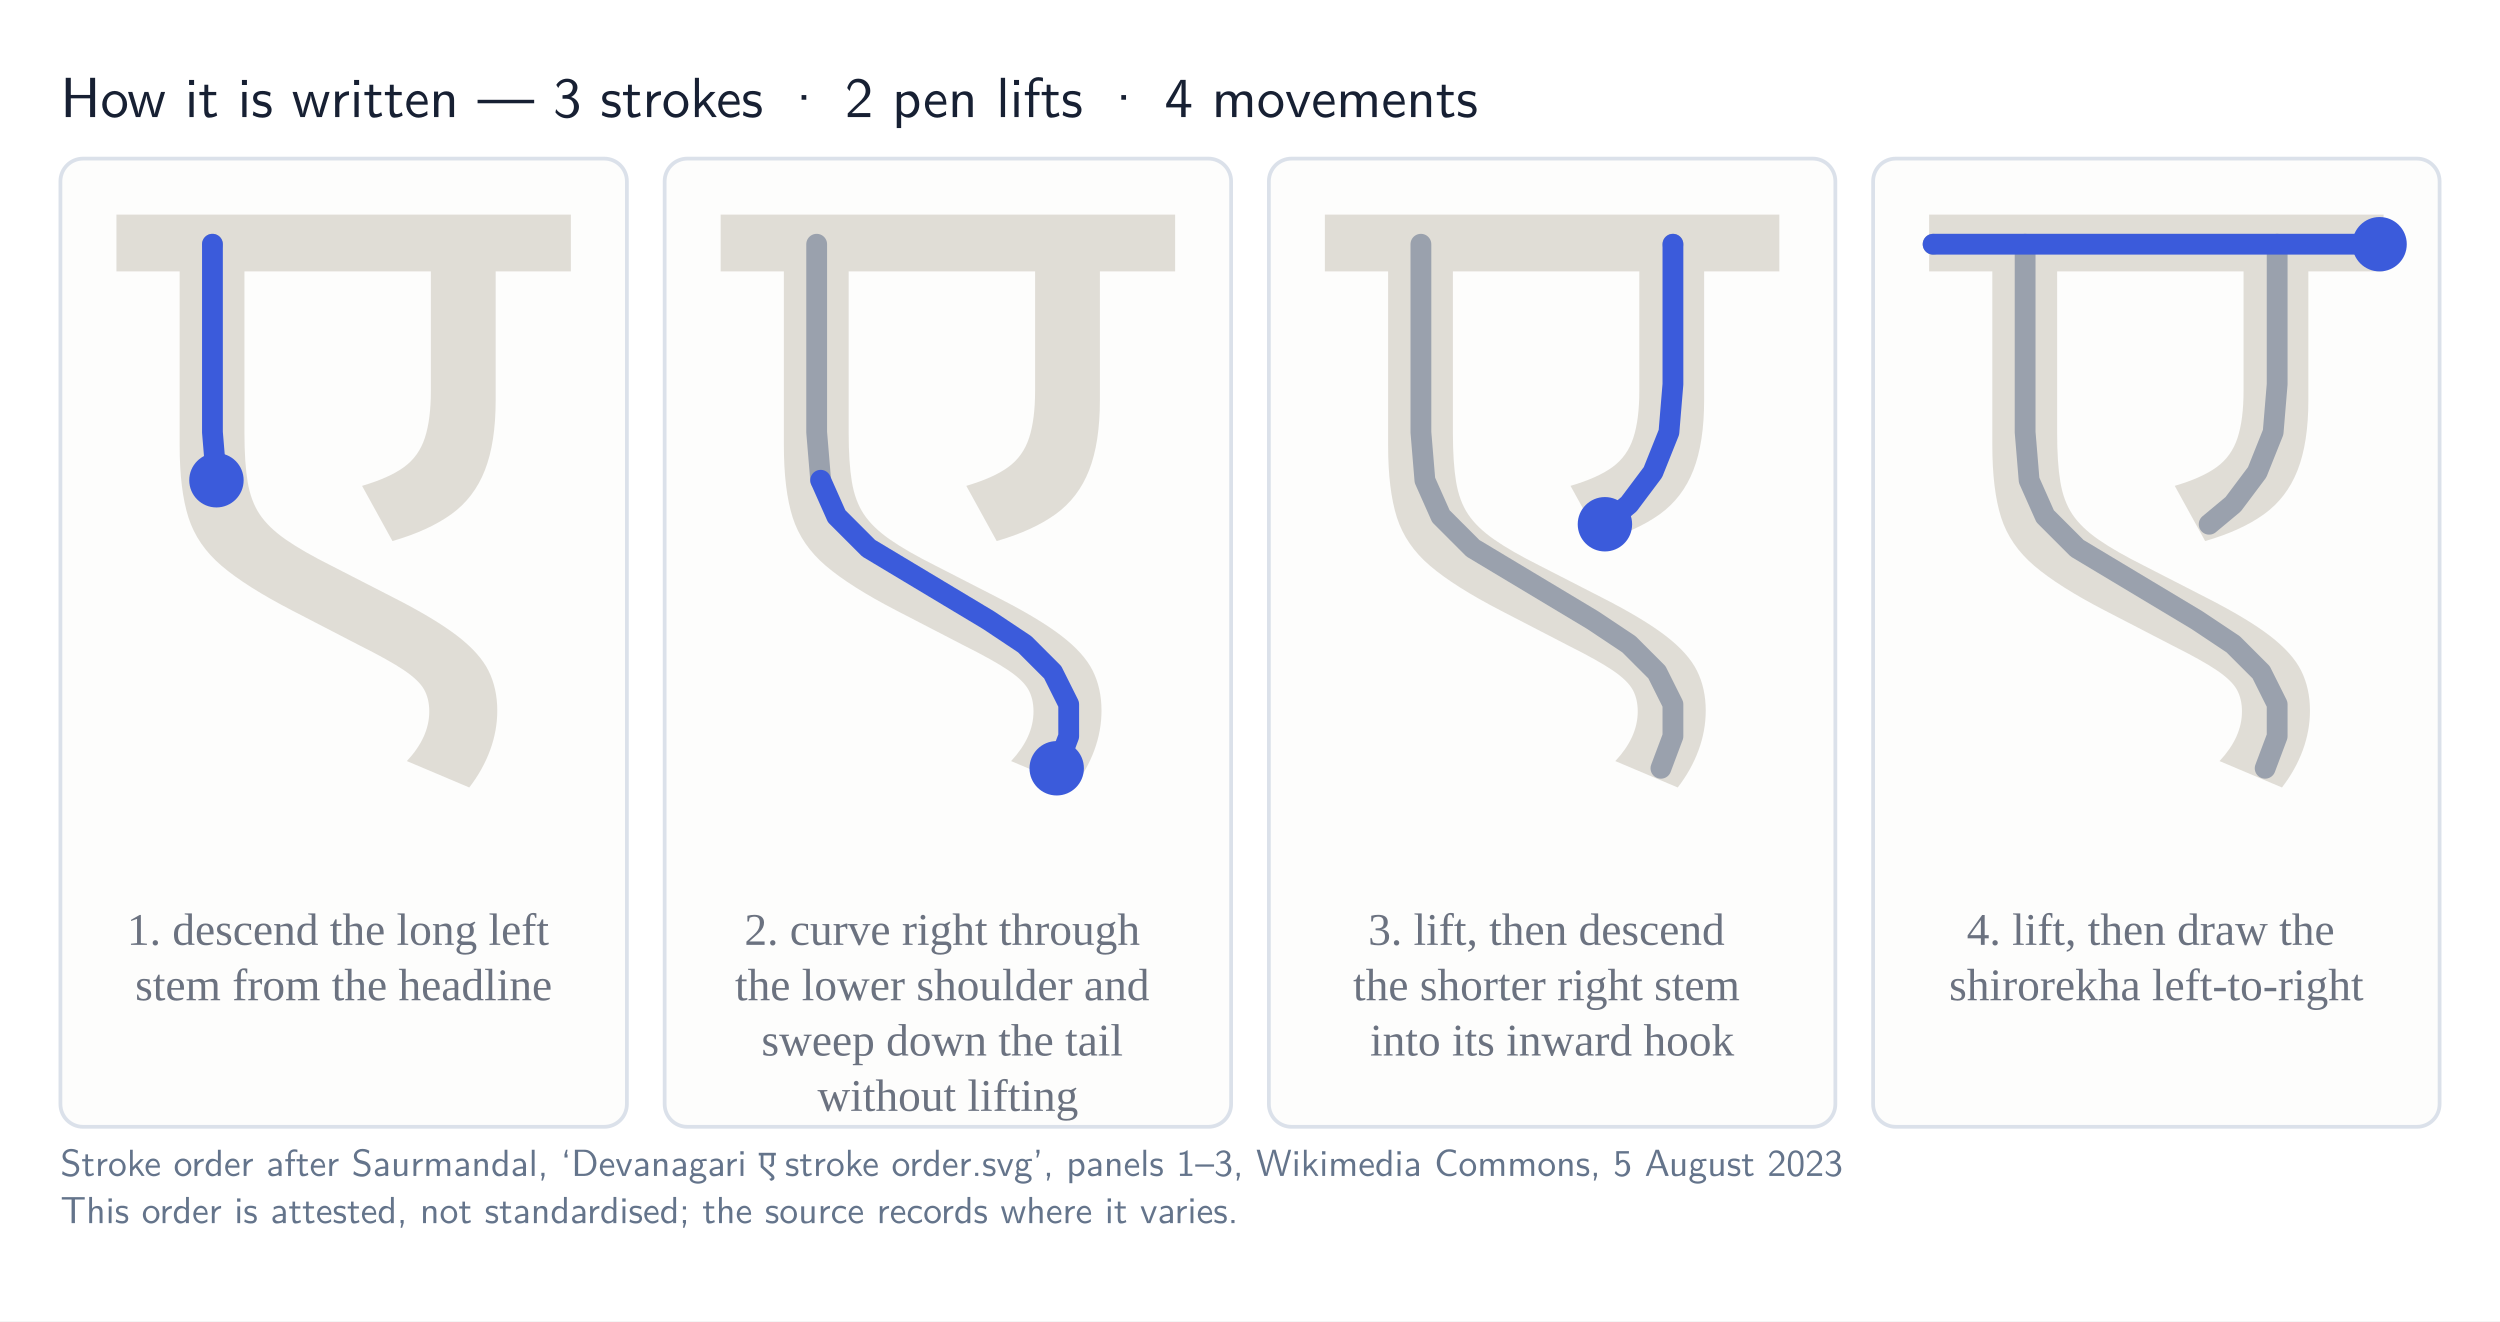
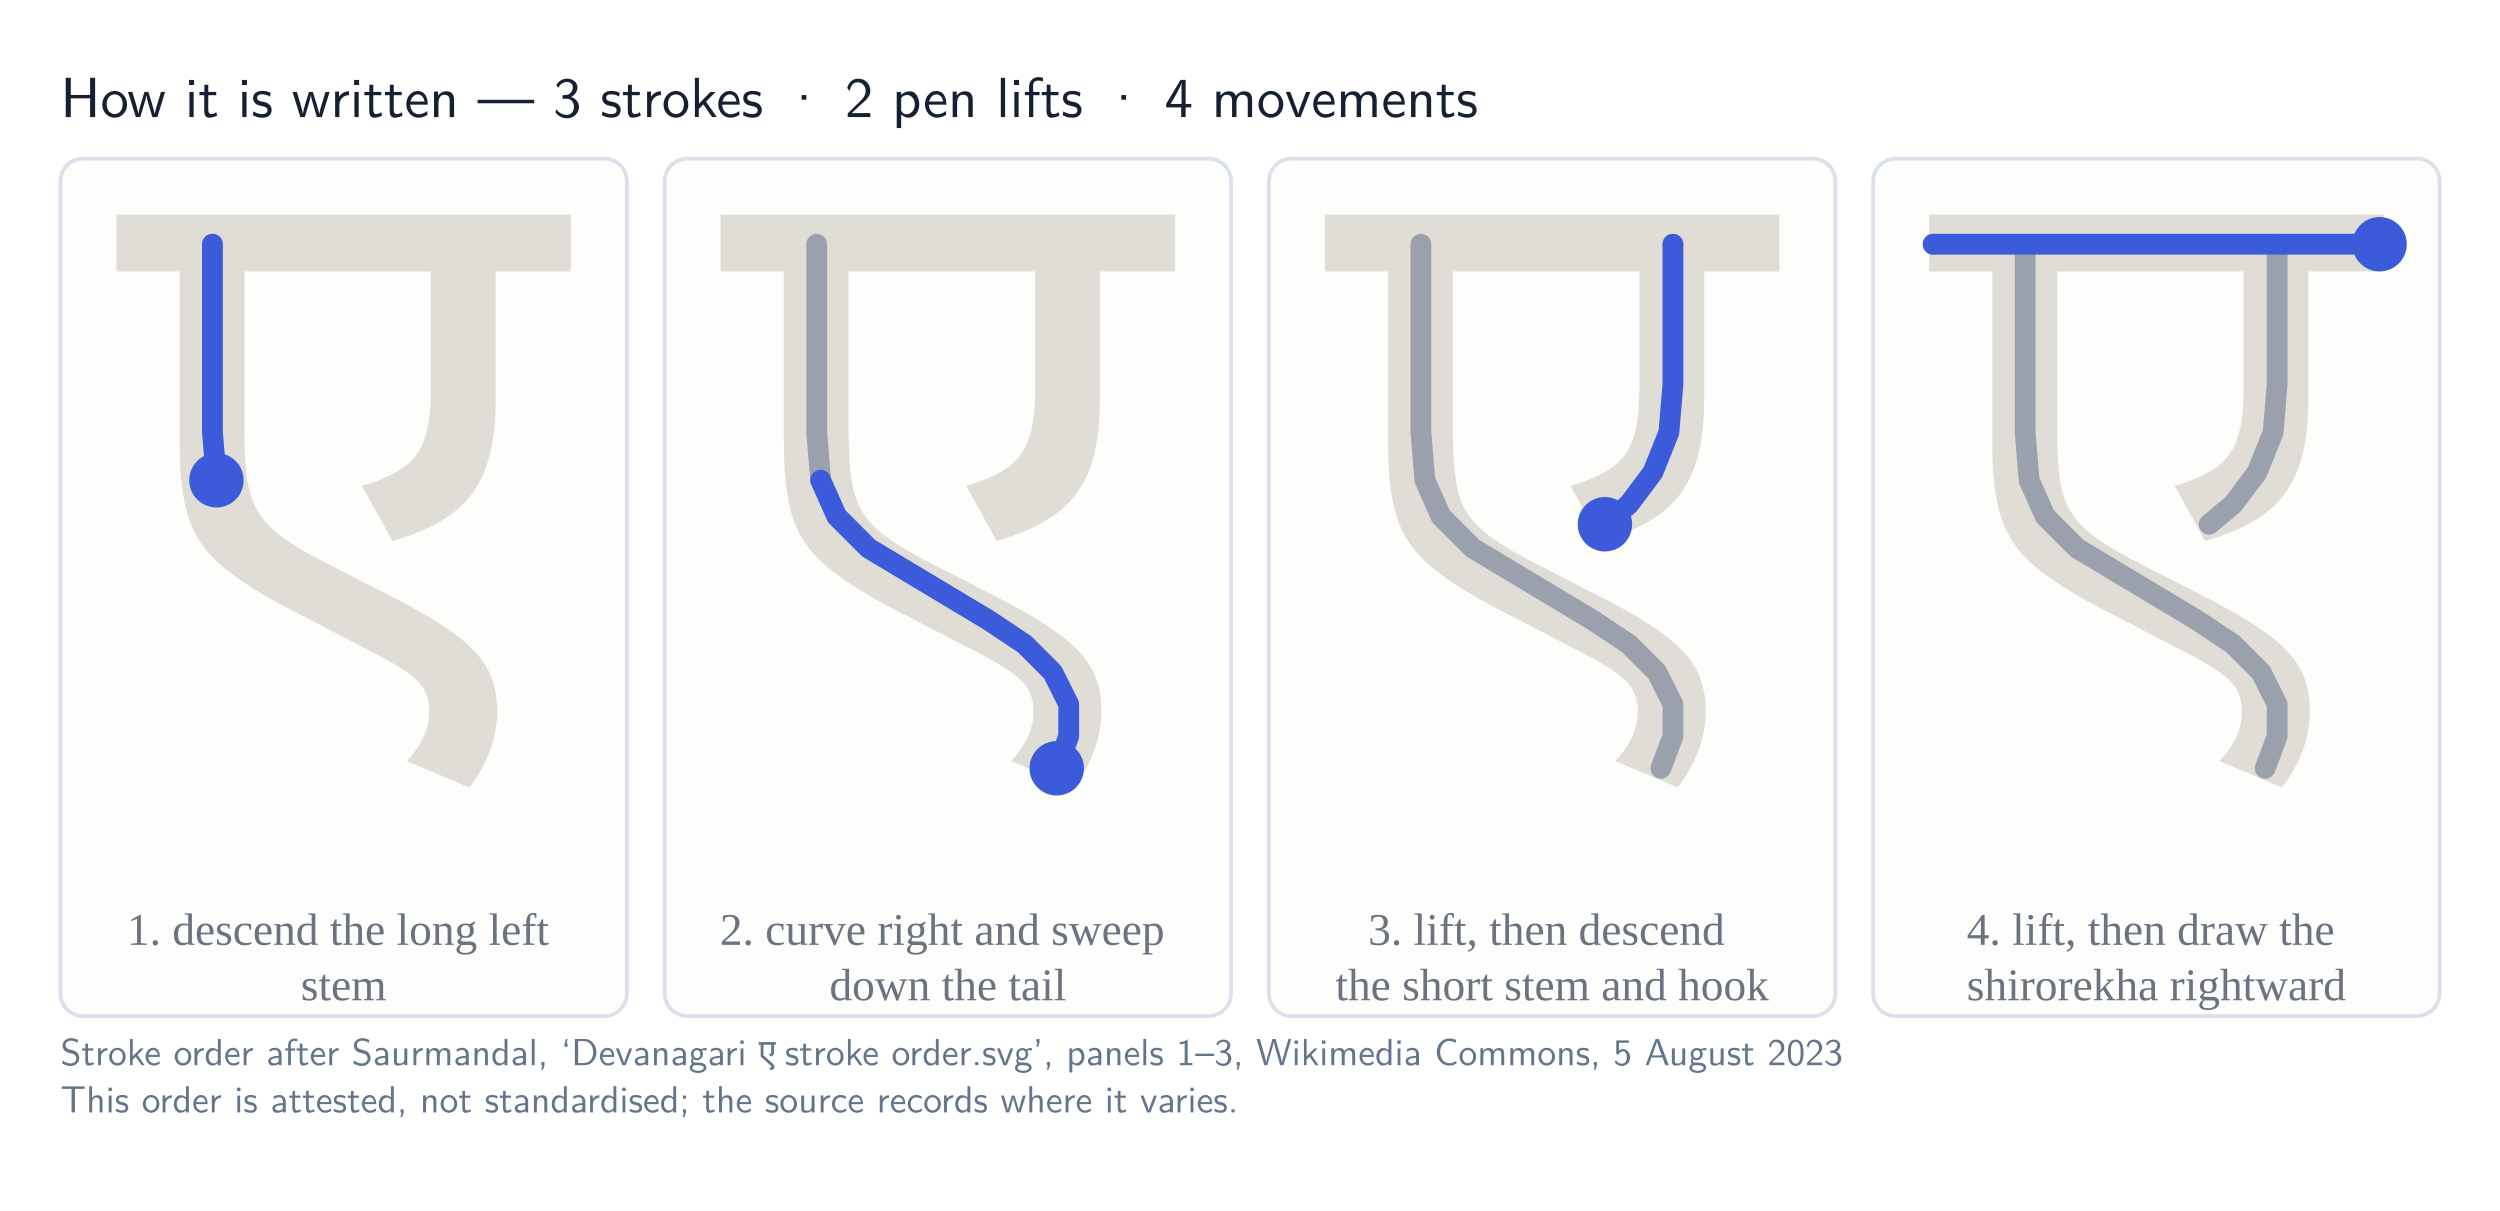
- <svg xmlns="http://www.w3.org/2000/svg" width="662" height="349.88" viewBox="0 0 662 349.88" role="img" aria-label="How to write ए: 3 strokes · 2 pen lifts · 4 movements">
-   <rect x="0" y="0" width="662" height="349.88" fill="#ffffff" />
+ <svg xmlns="http://www.w3.org/2000/svg" width="662" height="320.56" viewBox="0 0 662 320.56" role="img" aria-label="How to write ए: 3 strokes · 2 pen lifts · 4 movements">
+   <rect x="0" y="0" width="662" height="320.56" fill="#ffffff" />
  <text x="16" y="31" font-family="Latin Modern Sans, sans-serif" font-size="15" fill="#172033">How it is written — 3 strokes · 2 pen lifts · 4 movements</text>
-   <rect x="16" y="42" width="150" height="256.38" rx="6" fill="#fdfdfc" stroke="#dbe1ea" stroke-width="1" />
-   <svg x="16" y="42" width="150" height="256.38" viewBox="-70 -692 708 1210.1" preserveAspectRatio="xMidYMid meet" overflow="hidden">
+   <rect x="16" y="42" width="150" height="227.06" rx="6" fill="#fdfdfc" stroke="#dbe1ea" stroke-width="1" />
+   <svg x="16" y="42" width="150" height="227.06" viewBox="-70 -692 708 1071.7" preserveAspectRatio="xMidYMid meet" overflow="hidden">
    <g transform="scale(1,-1)">
      <path class="ductus__glyph" d="M568 551L474 551L474 390Q474 337 460.5 302.5Q447 268 418.5 247.5Q390 227 345 214L307 283Q341 293 359.5 306.5Q378 320 385.5 343Q393 366 393 402L393 551L160 551L160 349Q160 312 164 288Q168 264 179 247.5Q190 231 211.5 216Q233 201 269 183L347 143Q398 117 426 95.5Q454 74 465 52Q476 30 476 2Q476 -23 467 -47.5Q458 -72 441 -94L363 -61Q377 -46 384 -30.5Q391 -15 391 1Q391 17 384.5 28.5Q378 40 359.5 52.5Q341 65 305 83L220 127Q162 157 131.5 183Q101 209 90 243.5Q79 278 79 334L79 551L0 551L0 622L568 622L568 551Z" fill="#e0ddd6" fill-rule="nonzero" />
      <path class="ductus__done" d="M120 585 L120 585" fill="none" stroke="#9aa1ad" stroke-width="26" stroke-linecap="round" stroke-linejoin="round" />
      <path class="ductus__pen" d="M120 585 L120 530 L120 470 L120 410 L120 350 L125 290" fill="none" stroke="#3b5bdb" stroke-width="26" stroke-linecap="round" stroke-linejoin="round" />
      <circle class="ductus__tip" cx="125" cy="290" r="34" fill="#3b5bdb" />
    </g>
    <text class="ductus__caption" x="284" y="290.7" text-anchor="middle" font-size="56.7" fill="#6b7280">
      <tspan x="284" y="290.7">1. descend the long left</tspan>
-       <tspan x="284" y="359.9">stem from the headline</tspan>
+       <tspan x="284" y="359.9">stem</tspan>
    </text>
  </svg>
-   <rect x="176" y="42" width="150" height="256.38" rx="6" fill="#fdfdfc" stroke="#dbe1ea" stroke-width="1" />
-   <svg x="176" y="42" width="150" height="256.38" viewBox="-70 -692 708 1210.1" preserveAspectRatio="xMidYMid meet" overflow="hidden">
+   <rect x="176" y="42" width="150" height="227.06" rx="6" fill="#fdfdfc" stroke="#dbe1ea" stroke-width="1" />
+   <svg x="176" y="42" width="150" height="227.06" viewBox="-70 -692 708 1071.7" preserveAspectRatio="xMidYMid meet" overflow="hidden">
    <g transform="scale(1,-1)">
      <path class="ductus__glyph" d="M568 551L474 551L474 390Q474 337 460.5 302.5Q447 268 418.5 247.5Q390 227 345 214L307 283Q341 293 359.5 306.5Q378 320 385.5 343Q393 366 393 402L393 551L160 551L160 349Q160 312 164 288Q168 264 179 247.5Q190 231 211.5 216Q233 201 269 183L347 143Q398 117 426 95.5Q454 74 465 52Q476 30 476 2Q476 -23 467 -47.5Q458 -72 441 -94L363 -61Q377 -46 384 -30.5Q391 -15 391 1Q391 17 384.5 28.5Q378 40 359.5 52.5Q341 65 305 83L220 127Q162 157 131.5 183Q101 209 90 243.5Q79 278 79 334L79 551L0 551L0 622L568 622L568 551Z" fill="#e0ddd6" fill-rule="nonzero" />
      <path class="ductus__done" d="M120 585 L120 530 L120 470 L120 410 L120 350 L125 290 L125 290" fill="none" stroke="#9aa1ad" stroke-width="26" stroke-linecap="round" stroke-linejoin="round" />
      <path class="ductus__pen" d="M125 290 L145 245 L185 205 L235 175 L285 145 L335 115 L380 85 L415 50 L435 10 L435 -30 L420 -70" fill="none" stroke="#3b5bdb" stroke-width="26" stroke-linecap="round" stroke-linejoin="round" />
      <circle class="ductus__tip" cx="420" cy="-70" r="34" fill="#3b5bdb" />
    </g>
    <text class="ductus__caption" x="284" y="290.7" text-anchor="middle" font-size="56.7" fill="#6b7280">
-       <tspan x="284" y="290.7">2. curve right through</tspan>
-       <tspan x="284" y="359.9">the lower shoulder and</tspan>
-       <tspan x="284" y="429">sweep down the tail</tspan>
-       <tspan x="284" y="498.2">without lifting</tspan>
+       <tspan x="284" y="290.7">2. curve right and sweep</tspan>
+       <tspan x="284" y="359.9">down the tail</tspan>
    </text>
  </svg>
-   <rect x="336" y="42" width="150" height="256.38" rx="6" fill="#fdfdfc" stroke="#dbe1ea" stroke-width="1" />
-   <svg x="336" y="42" width="150" height="256.38" viewBox="-70 -692 708 1210.1" preserveAspectRatio="xMidYMid meet" overflow="hidden">
+   <rect x="336" y="42" width="150" height="227.06" rx="6" fill="#fdfdfc" stroke="#dbe1ea" stroke-width="1" />
+   <svg x="336" y="42" width="150" height="227.06" viewBox="-70 -692 708 1071.7" preserveAspectRatio="xMidYMid meet" overflow="hidden">
    <g transform="scale(1,-1)">
      <path class="ductus__glyph" d="M568 551L474 551L474 390Q474 337 460.5 302.5Q447 268 418.5 247.5Q390 227 345 214L307 283Q341 293 359.5 306.5Q378 320 385.5 343Q393 366 393 402L393 551L160 551L160 349Q160 312 164 288Q168 264 179 247.5Q190 231 211.5 216Q233 201 269 183L347 143Q398 117 426 95.5Q454 74 465 52Q476 30 476 2Q476 -23 467 -47.5Q458 -72 441 -94L363 -61Q377 -46 384 -30.5Q391 -15 391 1Q391 17 384.5 28.5Q378 40 359.5 52.5Q341 65 305 83L220 127Q162 157 131.5 183Q101 209 90 243.5Q79 278 79 334L79 551L0 551L0 622L568 622L568 551Z" fill="#e0ddd6" fill-rule="nonzero" />
      <path class="ductus__done" d="M120 585 L120 530 L120 470 L120 410 L120 350 L125 290 L145 245 L185 205 L235 175 L285 145 L335 115 L380 85 L415 50 L435 10 L435 -30 L420 -70" fill="none" stroke="#9aa1ad" stroke-width="26" stroke-linecap="round" stroke-linejoin="round" />
      <path class="ductus__done" d="M435 585 L435 585" fill="none" stroke="#9aa1ad" stroke-width="26" stroke-linecap="round" stroke-linejoin="round" />
      <path class="ductus__pen" d="M435 585 L435 530 L435 470 L435 410 L430 350 L410 300 L380 260 L350 235" fill="none" stroke="#3b5bdb" stroke-width="26" stroke-linecap="round" stroke-linejoin="round" />
      <circle class="ductus__tip" cx="350" cy="235" r="34" fill="#3b5bdb" />
    </g>
    <text class="ductus__caption" x="284" y="290.7" text-anchor="middle" font-size="56.7" fill="#6b7280">
      <tspan x="284" y="290.7">3. lift, then descend</tspan>
-       <tspan x="284" y="359.9">the shorter right stem</tspan>
-       <tspan x="284" y="429">into its inward hook</tspan>
+       <tspan x="284" y="359.9">the short stem and hook</tspan>
    </text>
  </svg>
-   <rect x="496" y="42" width="150" height="256.38" rx="6" fill="#fdfdfc" stroke="#dbe1ea" stroke-width="1" />
-   <svg x="496" y="42" width="150" height="256.38" viewBox="-70 -692 708 1210.1" preserveAspectRatio="xMidYMid meet" overflow="hidden">
+   <rect x="496" y="42" width="150" height="227.06" rx="6" fill="#fdfdfc" stroke="#dbe1ea" stroke-width="1" />
+   <svg x="496" y="42" width="150" height="227.06" viewBox="-70 -692 708 1071.7" preserveAspectRatio="xMidYMid meet" overflow="hidden">
    <g transform="scale(1,-1)">
      <path class="ductus__glyph" d="M568 551L474 551L474 390Q474 337 460.5 302.5Q447 268 418.5 247.5Q390 227 345 214L307 283Q341 293 359.5 306.5Q378 320 385.5 343Q393 366 393 402L393 551L160 551L160 349Q160 312 164 288Q168 264 179 247.5Q190 231 211.5 216Q233 201 269 183L347 143Q398 117 426 95.5Q454 74 465 52Q476 30 476 2Q476 -23 467 -47.5Q458 -72 441 -94L363 -61Q377 -46 384 -30.5Q391 -15 391 1Q391 17 384.5 28.5Q378 40 359.5 52.5Q341 65 305 83L220 127Q162 157 131.5 183Q101 209 90 243.5Q79 278 79 334L79 551L0 551L0 622L568 622L568 551Z" fill="#e0ddd6" fill-rule="nonzero" />
      <path class="ductus__done" d="M120 585 L120 530 L120 470 L120 410 L120 350 L125 290 L145 245 L185 205 L235 175 L285 145 L335 115 L380 85 L415 50 L435 10 L435 -30 L420 -70" fill="none" stroke="#9aa1ad" stroke-width="26" stroke-linecap="round" stroke-linejoin="round" />
      <path class="ductus__done" d="M435 585 L435 530 L435 470 L435 410 L430 350 L410 300 L380 260 L350 235" fill="none" stroke="#9aa1ad" stroke-width="26" stroke-linecap="round" stroke-linejoin="round" />
      <path class="ductus__done" d="M5 585 L5 585" fill="none" stroke="#9aa1ad" stroke-width="26" stroke-linecap="round" stroke-linejoin="round" />
      <path class="ductus__pen" d="M5 585 L95 585 L185 585 L275 585 L365 585 L455 585 L563 585" fill="none" stroke="#3b5bdb" stroke-width="26" stroke-linecap="round" stroke-linejoin="round" />
      <circle class="ductus__tip" cx="563" cy="585" r="34" fill="#3b5bdb" />
    </g>
    <text class="ductus__caption" x="284" y="290.7" text-anchor="middle" font-size="56.7" fill="#6b7280">
      <tspan x="284" y="290.7">4. lift, then draw the</tspan>
-       <tspan x="284" y="359.9">shirorekha left-to-right</tspan>
+       <tspan x="284" y="359.9">shirorekha rightward</tspan>
    </text>
  </svg>
-   <text x="16" y="311.38" font-family="Latin Modern Sans, sans-serif" font-size="10" fill="#64748b">Stroke order after Saurmandal, ‘Devanagari ए stroke order.svg’, panels 1–3, Wikimedia Commons, 5 August 2023</text>
-   <text x="16" y="323.88" font-family="Latin Modern Sans, sans-serif" font-size="10" fill="#64748b">This order is attested, not standardised; the source records where it varies.</text>
+   <text x="16" y="282.06" font-family="Latin Modern Sans, sans-serif" font-size="10" fill="#64748b">Stroke order after Saurmandal, ‘Devanagari ए stroke order.svg’, panels 1–3, Wikimedia Commons, 5 August 2023</text>
+   <text x="16" y="294.56" font-family="Latin Modern Sans, sans-serif" font-size="10" fill="#64748b">This order is attested, not standardised; the source records where it varies.</text>
</svg>
